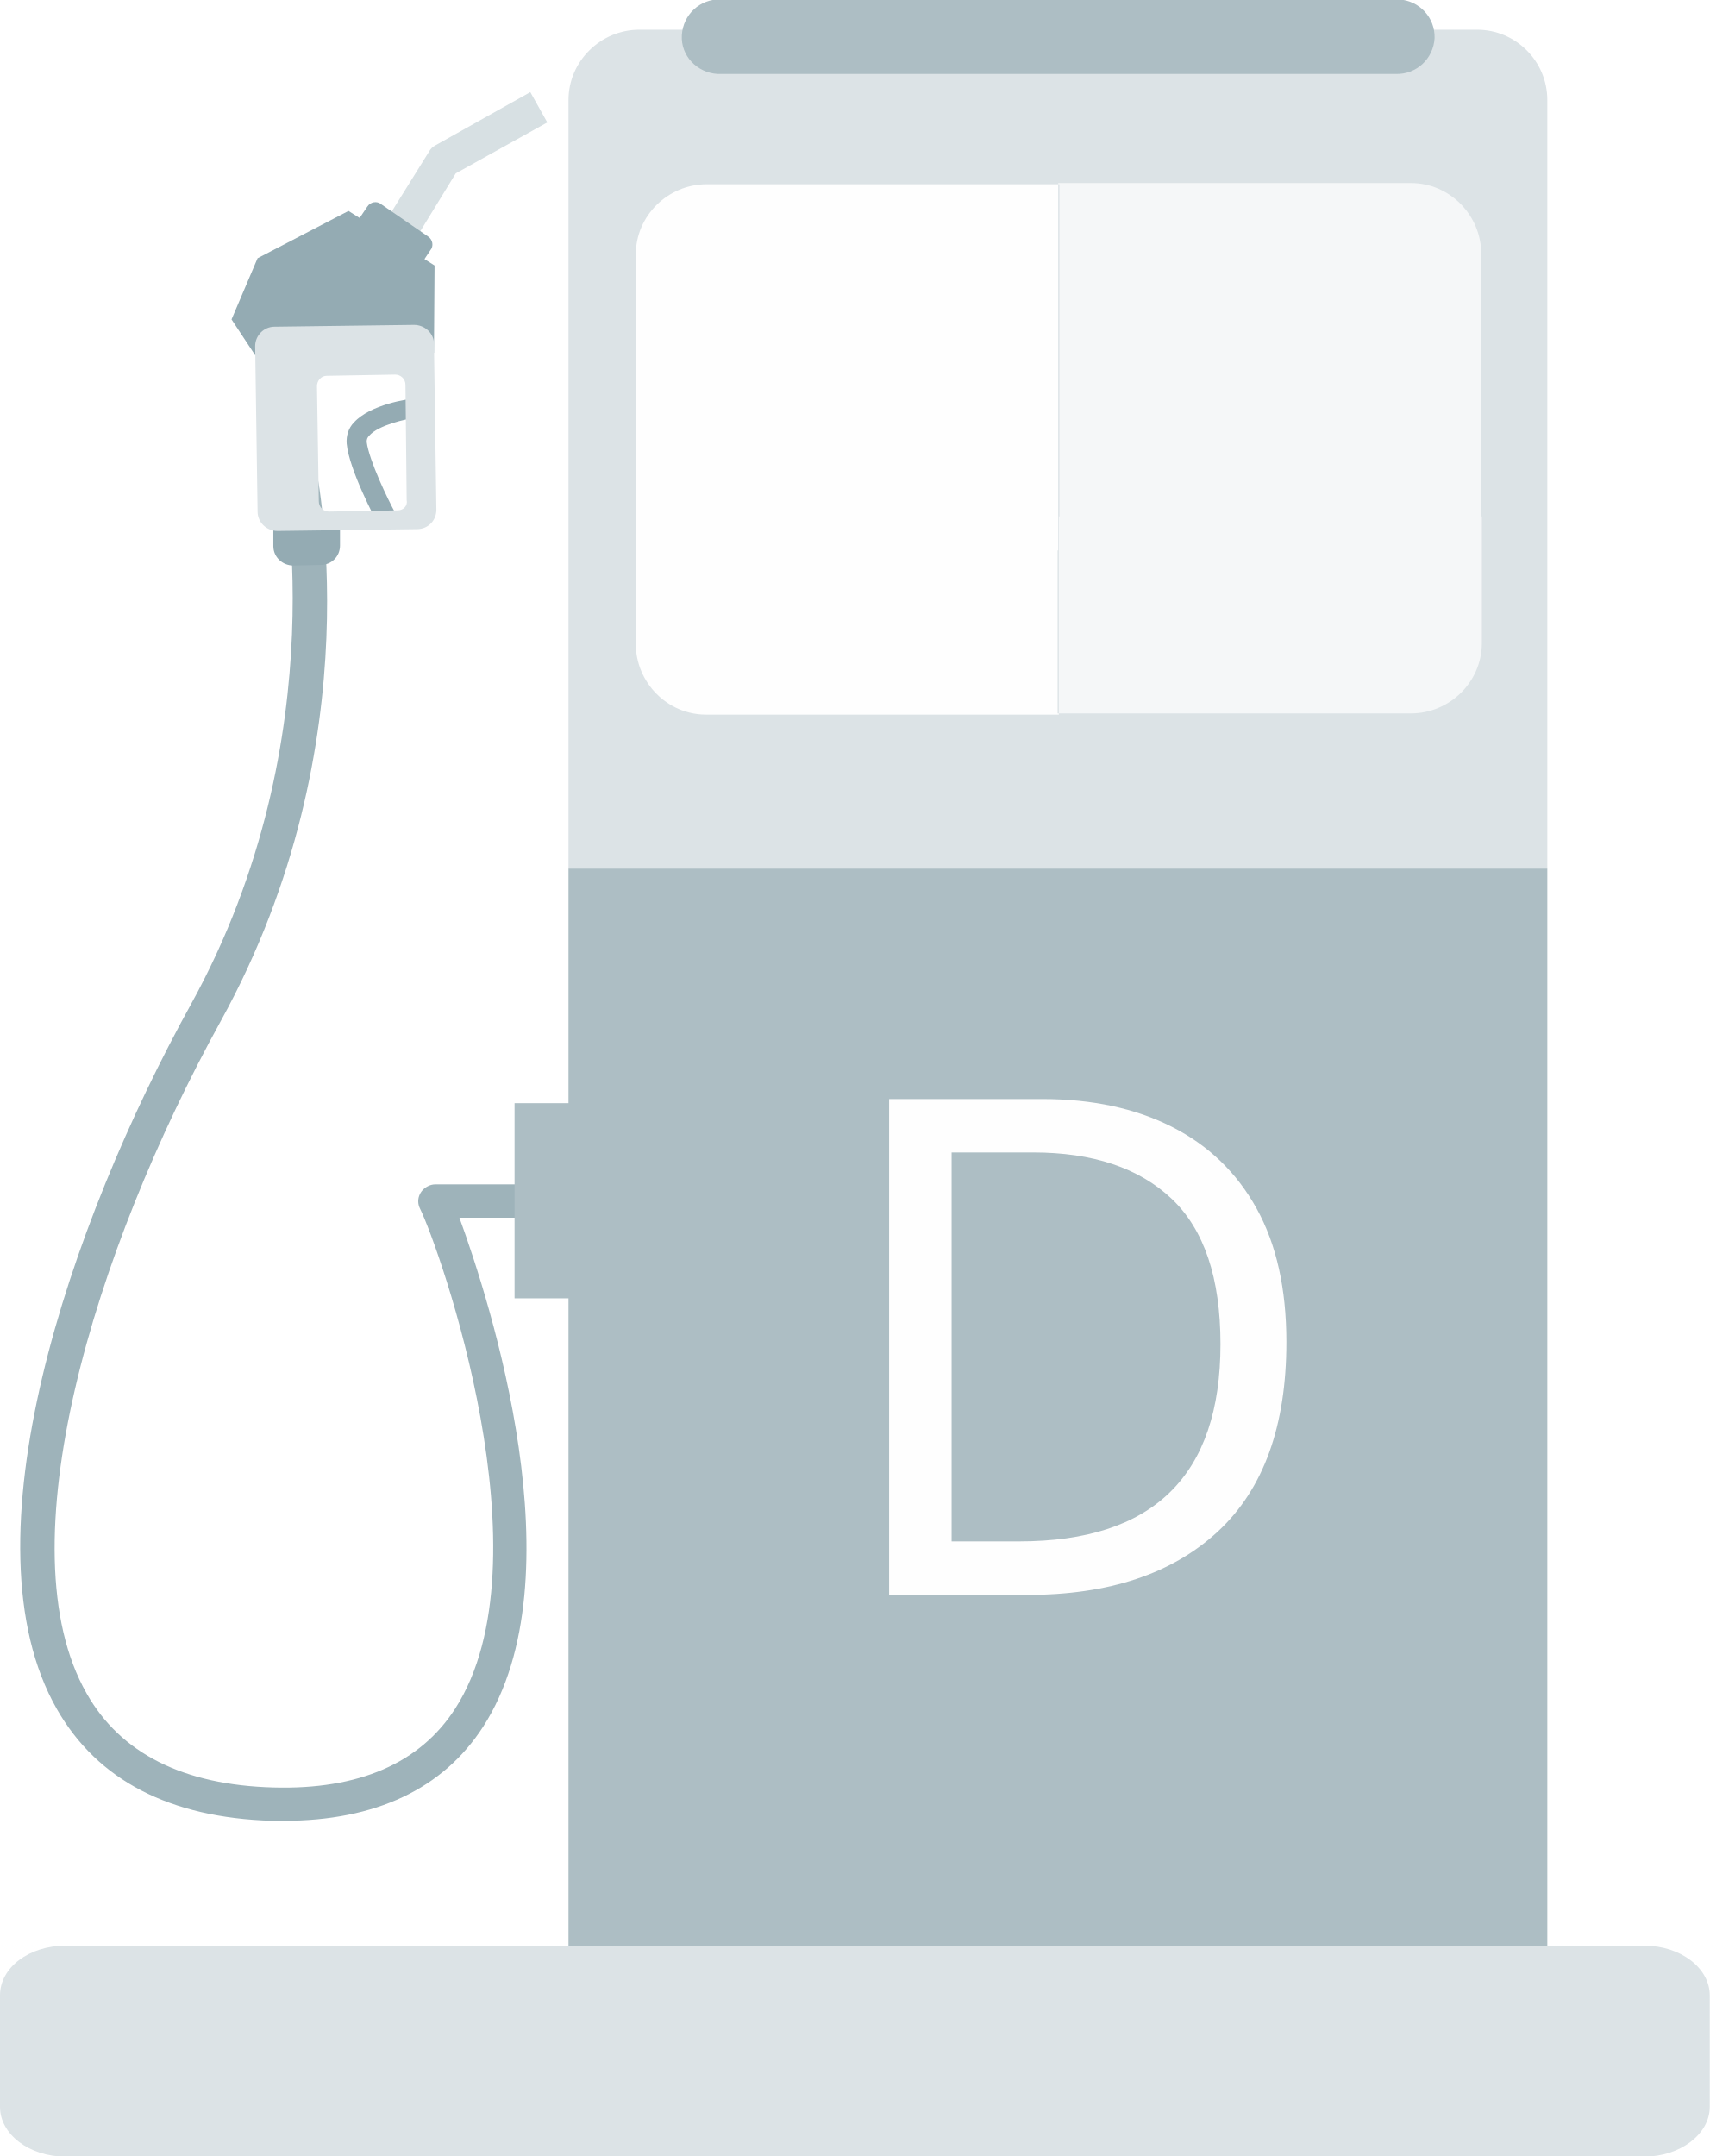
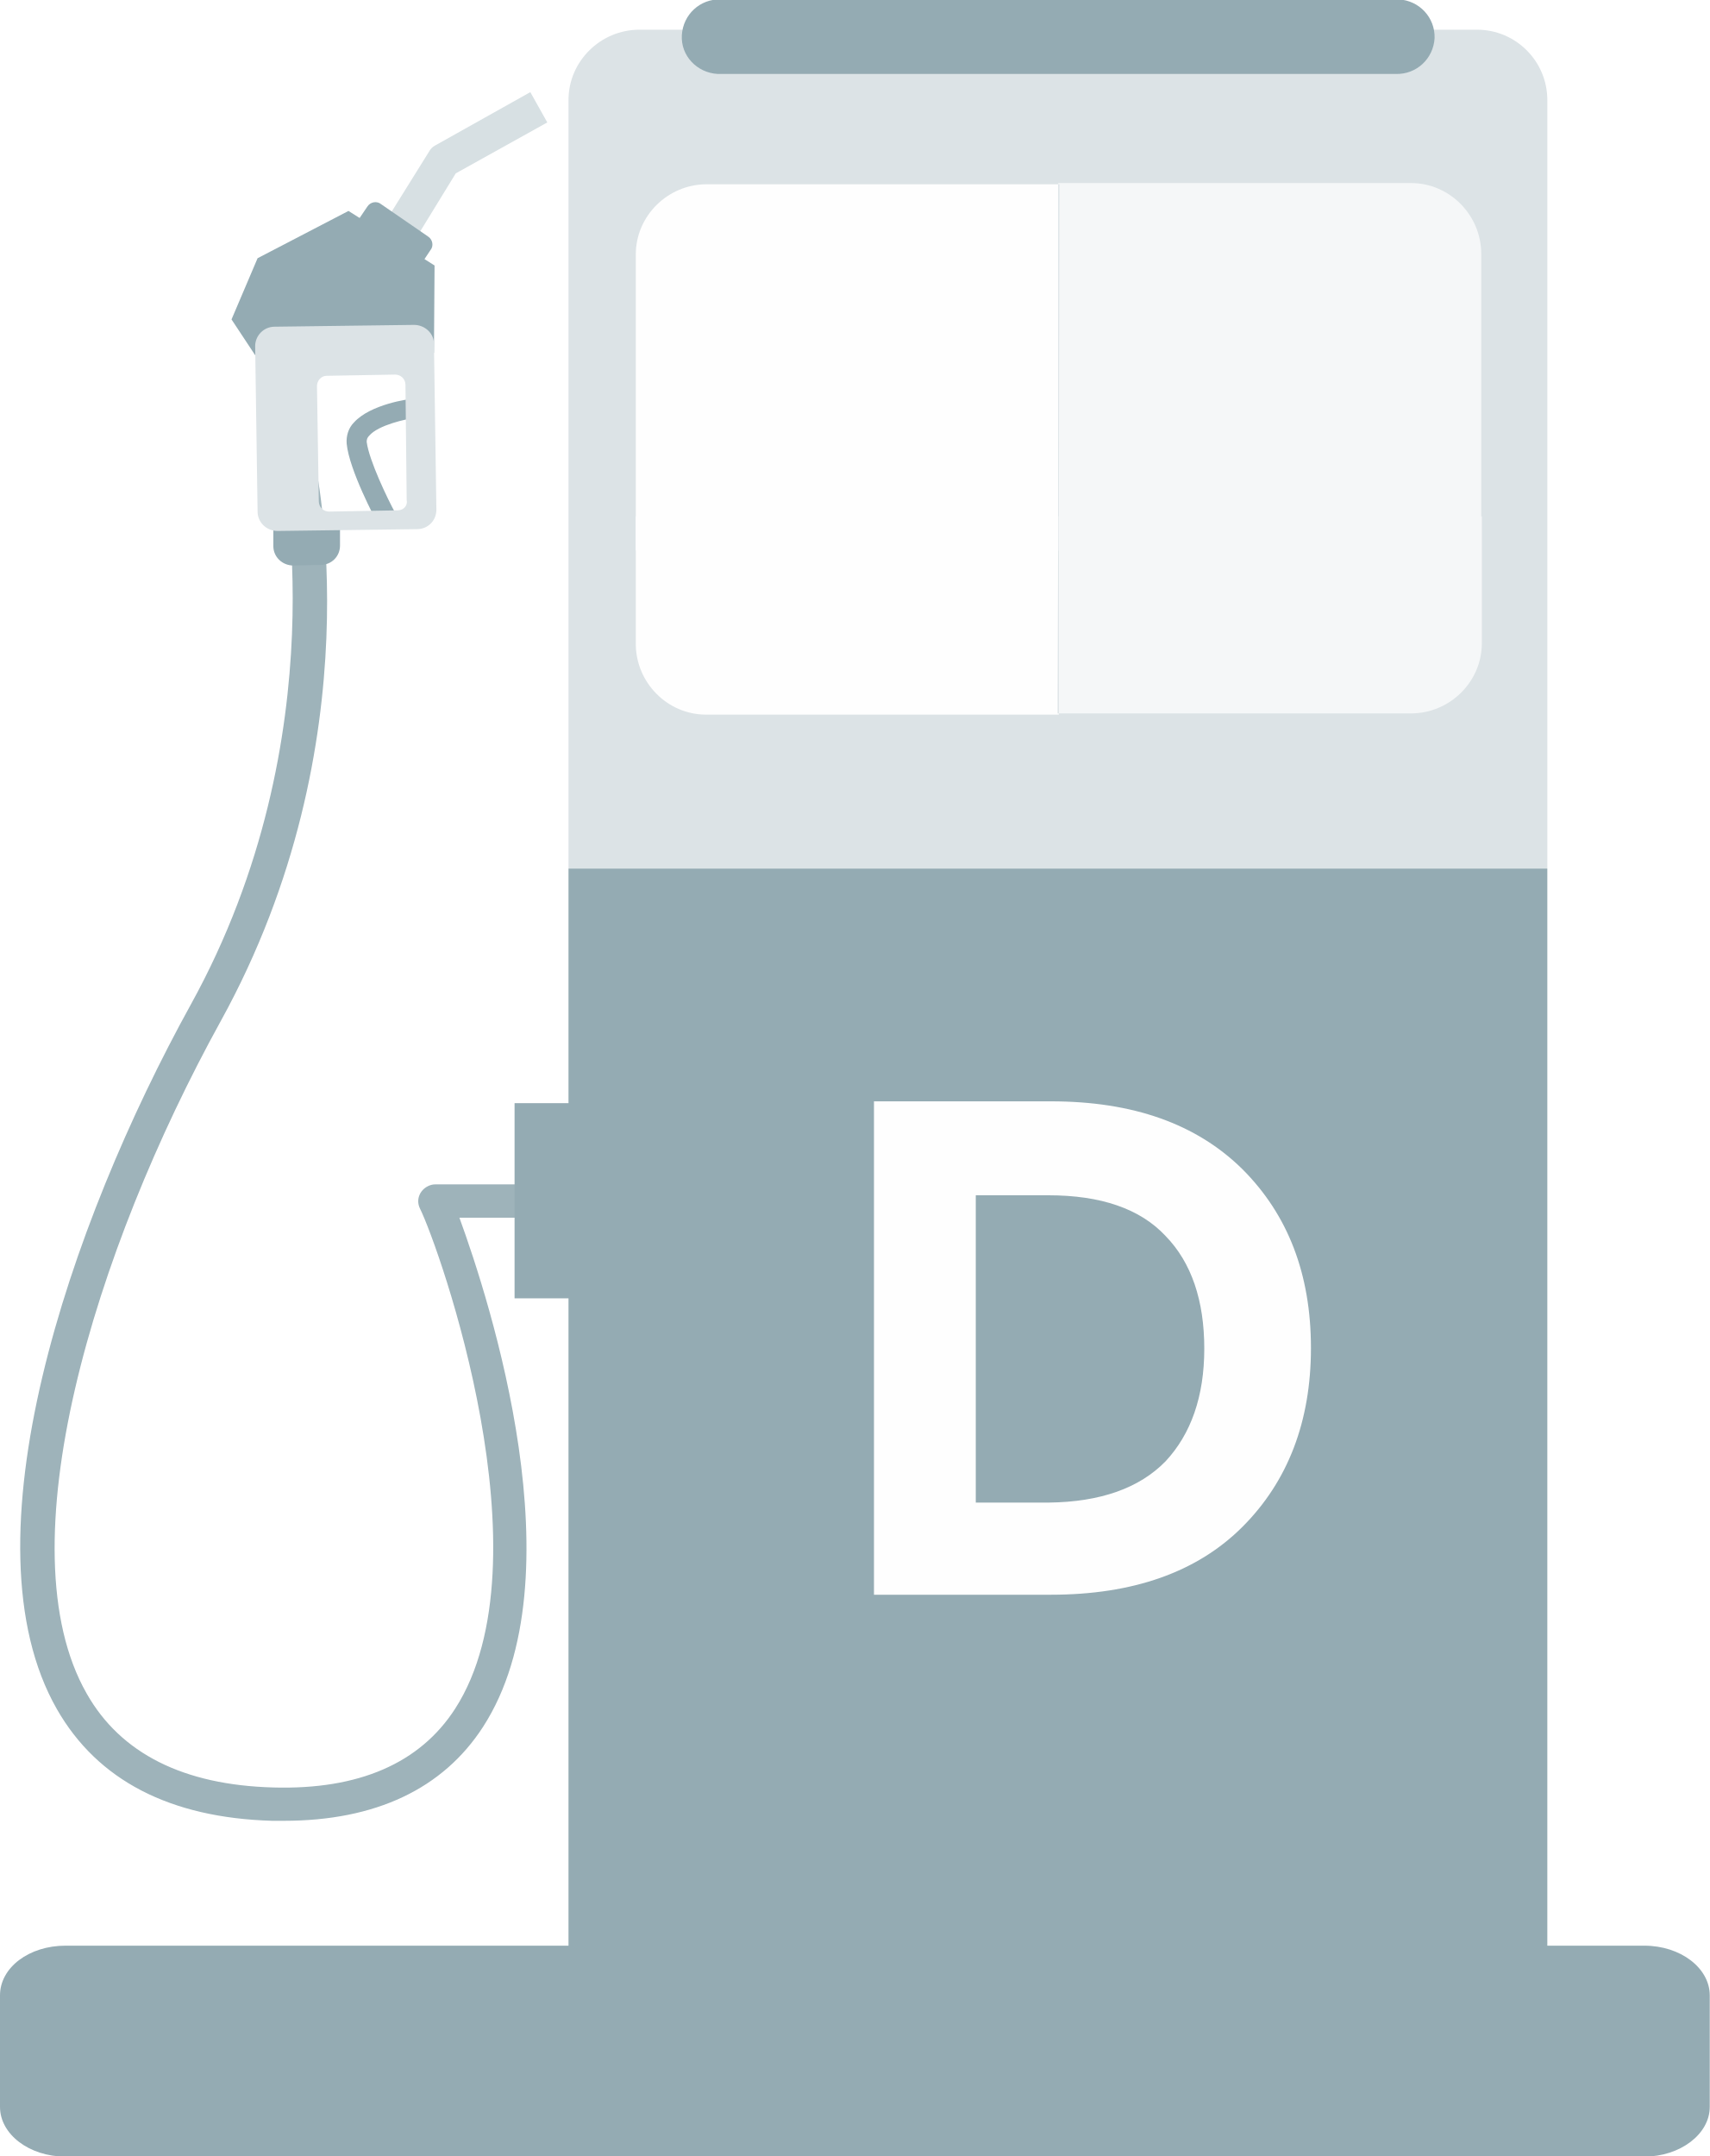
<svg xmlns="http://www.w3.org/2000/svg" version="1.1" id="Layer_1" x="0px" y="0px" viewBox="0 0 282 355.7" style="enable-background:new 0 0 282 355.7;" xml:space="preserve">
  <style type="text/css">
	.st0{fill:#DCE3E6;}
	.st1{fill:#9EB3BA;}
	.st2{fill:#94ABB3;}
	.st3{fill:#D7E0E3;}
- 	.st4{fill:#ADBEC4;}
- 	.st5{fill:#FEFEFE;}
- 	.st6{fill:#F5F7F8;}
- 	.st7{font-family:'Eina02-Bold';}
- 	.st8{font-size:114.6px;}
+ 	.st4{fill:#FEFEFE;}
+ 	.st5{fill:#F5F7F8;}
+ 	.st6{enable-background:new    ;}
</style>
  <g id="Layer_2_1_">
    <g id="Layer_1-2">
-       <path class="st0" d="M255.3,143.3V16.5c0-6.4-5.2-11.6-11.6-11.6c0,0,0,0,0,0H105.5c-6.4,0-11.7,5.2-11.7,11.6v126.8H255.3z" />
+       <path class="st0" d="M255.3,143.3V16.5c0-6.4-5.2-11.6-11.6-11.6l0,0H105.5c-6.4,0-11.7,5.2-11.7,11.6v126.8H255.3z" />
      <path class="st1" d="M46.8,300.4h-1.9C28,299.9,16.1,293.7,9.4,282c-15.8-27.6,2-79.9,22.1-116.3C56,121.3,46.5,77,46.4,76.6    c-0.3-1.5,0.7-3,2.2-3.2c1.4-0.3,2.8,0.6,3.2,2c0.4,1.9,10.2,46.7-15.4,93.1c-20.9,37.9-35.8,86.9-22.1,110.9    c5.6,9.9,16,15.1,30.8,15.5c14.1,0.4,24.2-4,30-13c15.7-24.4-2.6-76-5.8-82.5c-0.7-1.4-0.1-3,1.3-3.7c0.4-0.2,0.8-0.3,1.2-0.3    h39.1c1.5-0.1,2.8,1.1,2.9,2.6s-1.1,2.8-2.6,2.9c-0.1,0-0.2,0-0.3,0H75.8c5,13.7,19.8,59.4,3.9,84C73.1,295.1,62,300.4,46.8,300.4    z" />
-       <path class="st2" d="M56.1,86l0,4c0,1.8-1.4,3.2-3.2,3.2l-4.5,0.1c-1.8,0-3.3-1.4-3.3-3.2v-4L56.1,86z" />
+       <path class="st2" d="M56.1,86v4c0,1.8-1.4,3.2-3.2,3.2l-4.5,0.1c-1.8,0-3.3-1.4-3.3-3.2v-4L56.1,86z" />
      <path class="st2" d="M65.2,84.6c-1.2-2.2-4.3-8.6-4.7-11.7c0-0.4,0.1-0.7,0.4-1c1.5-1.8,6.3-2.8,7.3-2.9l-0.1-3.2    c-0.6,0-7,0.9-9.7,3.9c-0.9,0.9-1.3,2.2-1.2,3.5c0.4,4.3,4.8,12.6,5,12.9L65.2,84.6z" />
      <path class="st3" d="M67.6,41l7.6-12.4l15.1-8.4l-2.8-5L71.8,24c-0.4,0.2-0.8,0.6-1,1l-8.1,13L67.6,41z" />
      <polygon class="st2" points="42.1,58.6 38.2,52.7 42.5,42.6 57.5,34.8 71.7,43.8 71.6,58.2   " />
-       <path class="st2" d="M58.5,37.2l2.1-3.1c0.5-0.8,1.6-1,2.3-0.4c0,0,0,0,0,0l7.7,5.3c0.8,0.5,1,1.6,0.4,2.3L69,44.3L58.5,37.2z" />
-       <path class="st0" d="M68.3,53.6l-23,0.3c-1.8,0-3.2,1.5-3.2,3.2c0,0,0,0,0,0l0.4,27.3c0,1.8,1.5,3.2,3.3,3.2l23-0.3    c1.8,0,3.2-1.4,3.2-3.2c0,0,0,0,0-0.1l-0.4-27.3C71.6,55,70.1,53.6,68.3,53.6C68.3,53.6,68.3,53.6,68.3,53.6z M65.6,84.2    l-11.3,0.2c-0.9,0-1.7-0.7-1.7-1.7c0,0,0,0,0,0l-0.3-19c0-0.9,0.7-1.7,1.6-1.7l11.3-0.2c0.9,0,1.7,0.7,1.7,1.7l0.2,19    C67.3,83.4,66.6,84.2,65.6,84.2C65.6,84.2,65.6,84.2,65.6,84.2z" />
-       <path class="st4" d="M118.9,12.2h111.4c3.4,0.1,6.2-2.5,6.4-5.9c0.1-3.4-2.5-6.2-5.9-6.4c-0.2,0-0.3,0-0.5,0H118.9    c-3.4-0.1-6.2,2.5-6.4,5.9s2.5,6.2,5.9,6.4C118.6,12.2,118.7,12.2,118.9,12.2z" />
-       <polygon class="st4" points="174.6,143.3 93.8,143.3 93.8,182 84.9,182 84.9,214.2 93.8,214.2 93.8,328.4 174.6,328.4     255.3,328.4 255.3,143.3   " />
-       <path class="st5" d="M174.6,30.4h-58c-6.4,0-11.7,5.2-11.7,11.6c0,0,0,0,0,0v48.8h69.7V30.4z" />
-       <path class="st5" d="M174.6,85.2h-69.7v21c0,6.4,5.2,11.7,11.6,11.7c0,0,0,0,0,0h58.2v-0.2h-0.2V85.2z" />
-       <path class="st6" d="M174.7,90.9h69.7v-49c0-6.4-5.2-11.7-11.6-11.7c0,0,0,0,0,0h-58.2v0.2h0.2V90.9z" />
-       <path class="st6" d="M174.7,85.2v32.5h58.1c6.4,0,11.7-5.2,11.7-11.6c0,0,0,0,0,0V85.2H174.7z" />
-       <text transform="matrix(1 0 0 1 135.59 263.13)" class="st5 st7 st8">D</text>
-       <path class="st0" d="M141,321H10.8C4.8,321,0,324.6,0,329.2v18.4c0,4.5,4.8,8.2,10.8,8.2h260.5c5.9,0,10.8-3.7,10.8-8.2v-18.4    c0-4.5-4.8-8.2-10.8-8.2L141,321z" />
+       <path class="st2" d="M58.5,37.2l2.1-3.1c0.5-0.8,1.6-1,2.3-0.4l0,0l7.7,5.3c0.8,0.5,1,1.6,0.4,2.3l-2,3L58.5,37.2z" />
+       <path class="st0" d="M68.3,53.6l-23,0.3c-1.8,0-3.2,1.5-3.2,3.2l0,0l0.4,27.3c0,1.8,1.5,3.2,3.3,3.2l23-0.3c1.8,0,3.2-1.4,3.2-3.2    c0,0,0,0,0-0.1l-0.4-27.3C71.6,55,70.1,53.6,68.3,53.6L68.3,53.6z M65.6,84.2l-11.3,0.2c-0.9,0-1.7-0.7-1.7-1.7l0,0l-0.3-19    c0-0.9,0.7-1.7,1.6-1.7l11.3-0.2c0.9,0,1.7,0.7,1.7,1.7l0.2,19C67.3,83.4,66.6,84.2,65.6,84.2L65.6,84.2z" />
+       <path class="st2" d="M118.9,12.2h111.4c3.4,0.1,6.2-2.5,6.4-5.9c0.1-3.4-2.5-6.2-5.9-6.4c-0.2,0-0.3,0-0.5,0H118.9    c-3.4-0.1-6.2,2.5-6.4,5.9s2.5,6.2,5.9,6.4C118.6,12.2,118.7,12.2,118.9,12.2z" />
+       <polygon class="st2" points="174.6,143.3 93.8,143.3 93.8,182 84.9,182 84.9,214.2 93.8,214.2 93.8,328.4 174.6,328.4     255.3,328.4 255.3,143.3   " />
+       <path class="st4" d="M174.6,30.4h-58c-6.4,0-11.7,5.2-11.7,11.6l0,0v48.8h69.7V30.4z" />
+       <path class="st4" d="M174.6,85.2h-69.7v21c0,6.4,5.2,11.7,11.6,11.7l0,0h58.2v-0.2h-0.2L174.6,85.2L174.6,85.2z" />
+       <path class="st5" d="M174.7,90.9h69.7v-49c0-6.4-5.2-11.7-11.6-11.7l0,0h-58.2v0.2h0.2L174.7,90.9L174.7,90.9z" />
+       <path class="st5" d="M174.7,85.2v32.5h58.1c6.4,0,11.7-5.2,11.7-11.6l0,0V85.2H174.7z" />
+       <g class="st6">
+         <path class="st4" d="M173.4,263.1h-29.2v-81.4h29.2c13.5,0,24,3.7,31.6,11.2c7.5,7.5,11.3,17.3,11.3,29.5     c0,12.1-3.8,22-11.3,29.5C197.5,259.4,186.9,263.1,173.4,263.1z M192.3,241.1c4.2-4.5,6.4-10.7,6.4-18.6c0-7.9-2.1-14.2-6.4-18.6     c-4.2-4.5-10.7-6.7-19.3-6.7h-12v50.7h12C181.6,247.8,188,245.5,192.3,241.1z" />
+       </g>
+       <path class="st2" d="M141,321H10.8c-6,0-10.8,3.6-10.8,8.2v18.4c0,4.5,4.8,8.2,10.8,8.2h260.5c5.9,0,10.8-3.7,10.8-8.2v-18.4    c0-4.5-4.8-8.2-10.8-8.2H141z" />
    </g>
  </g>
</svg>
